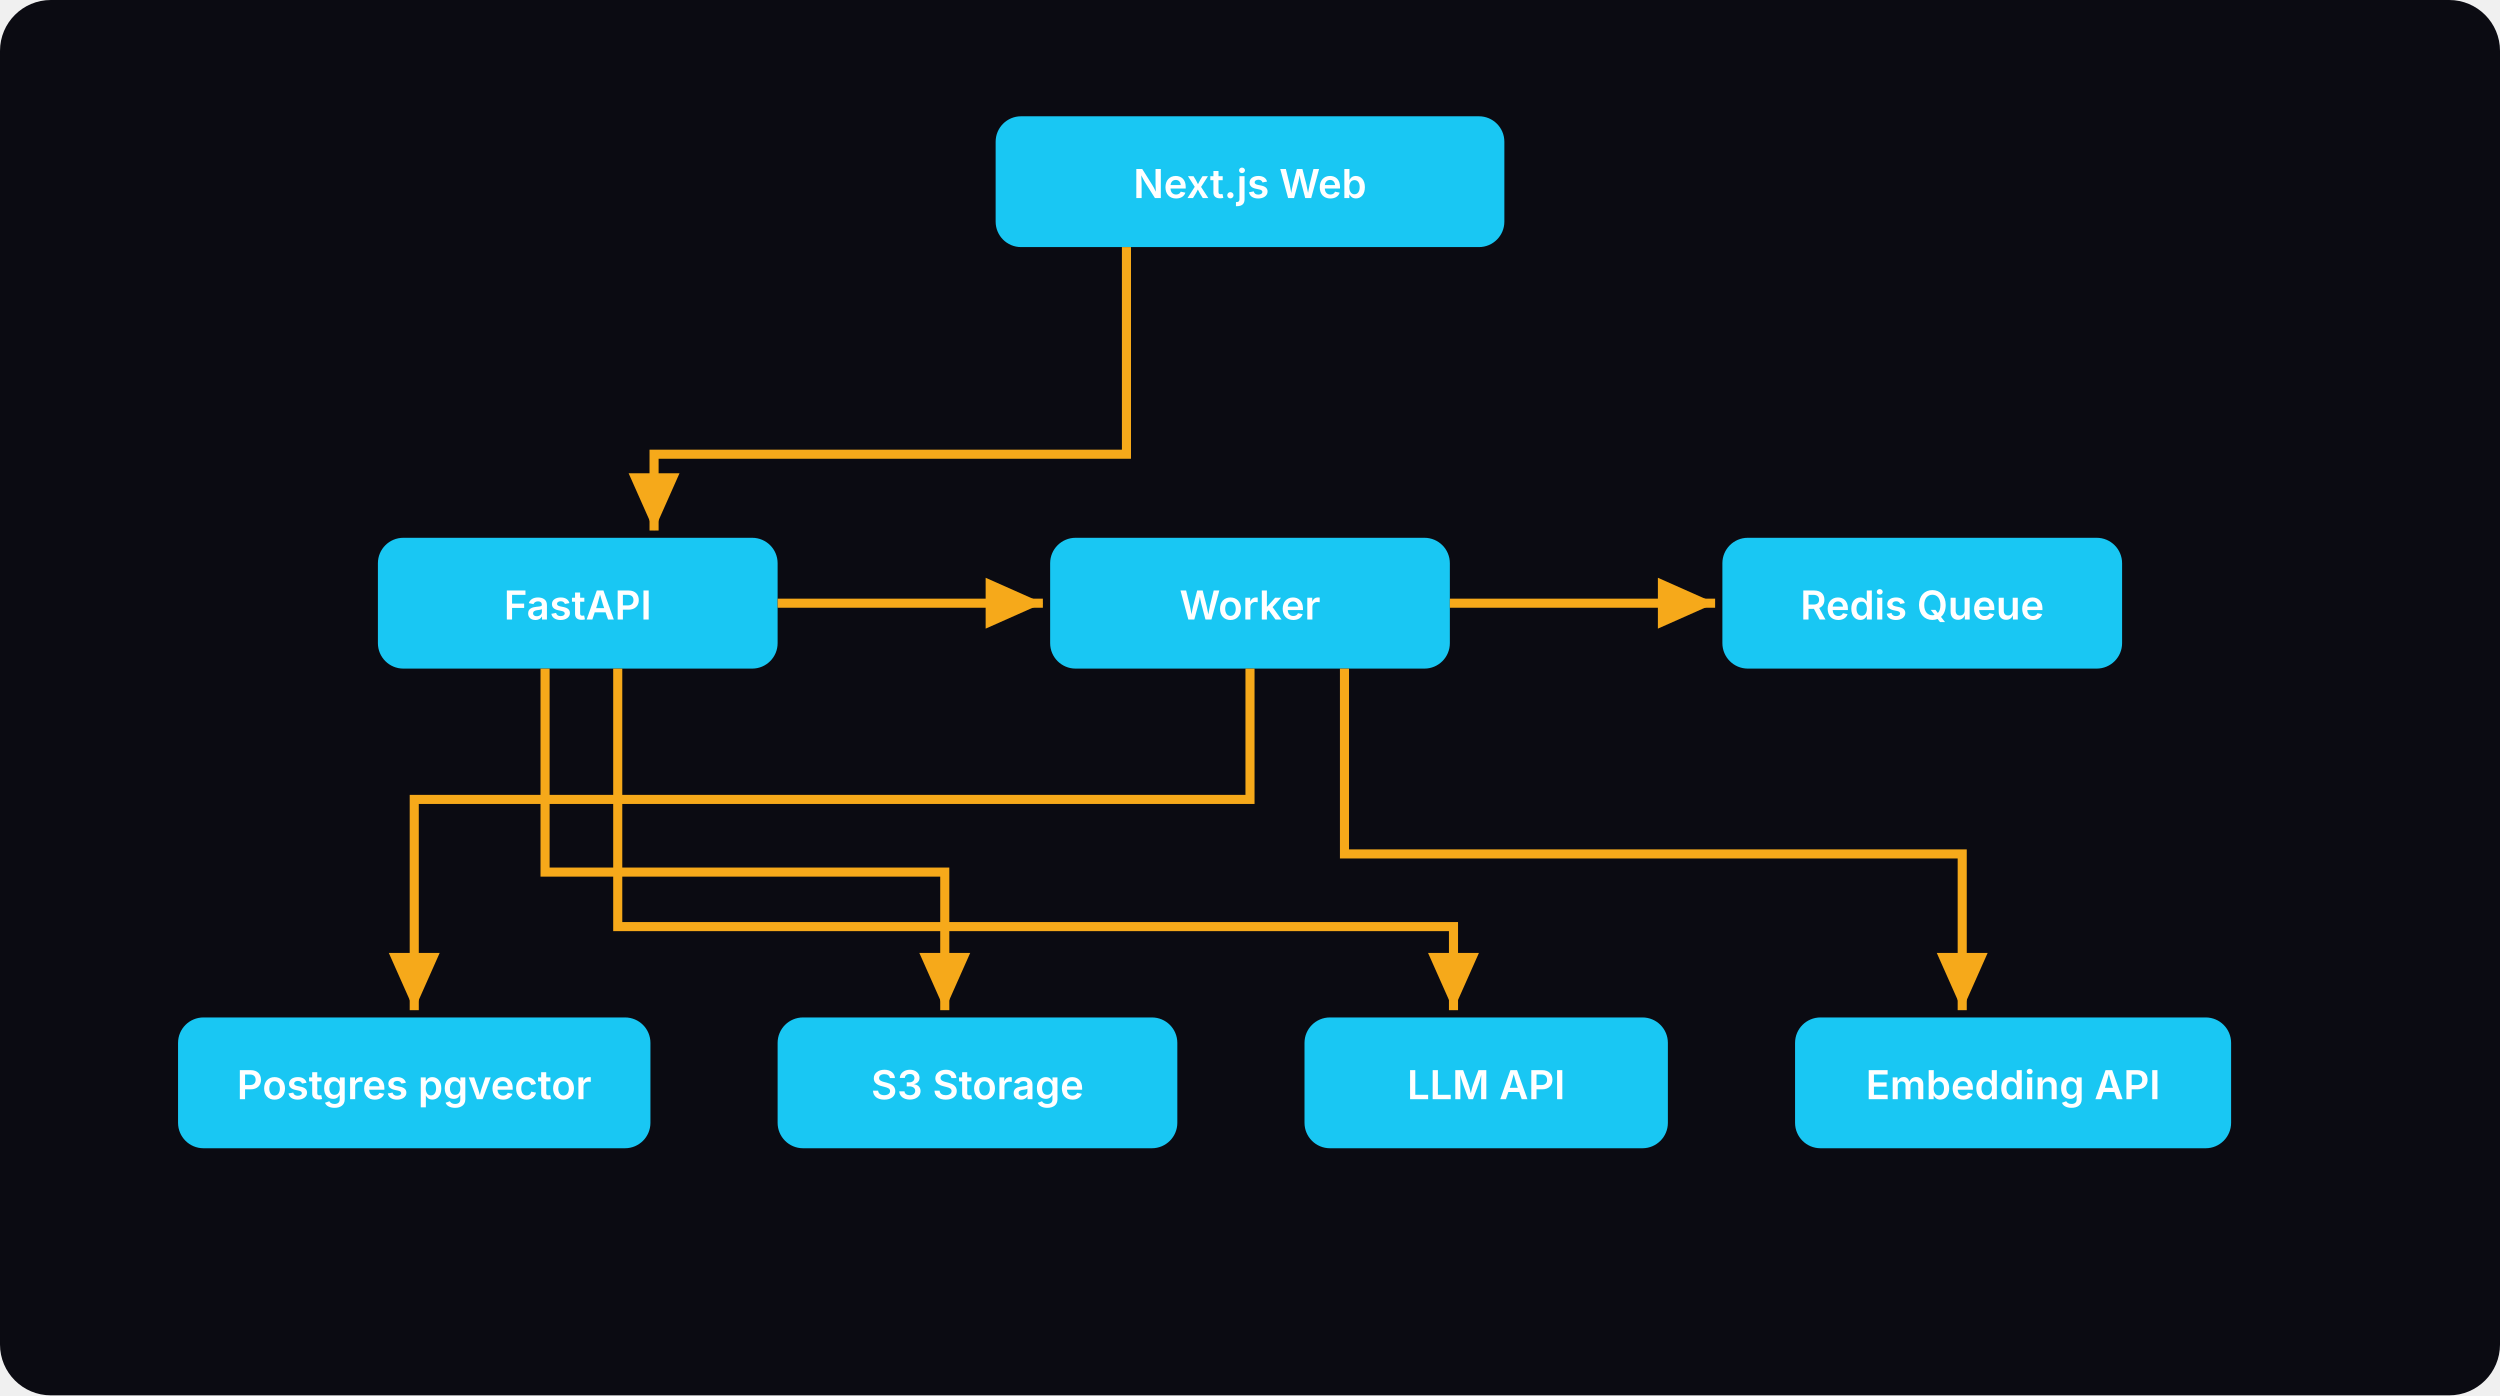
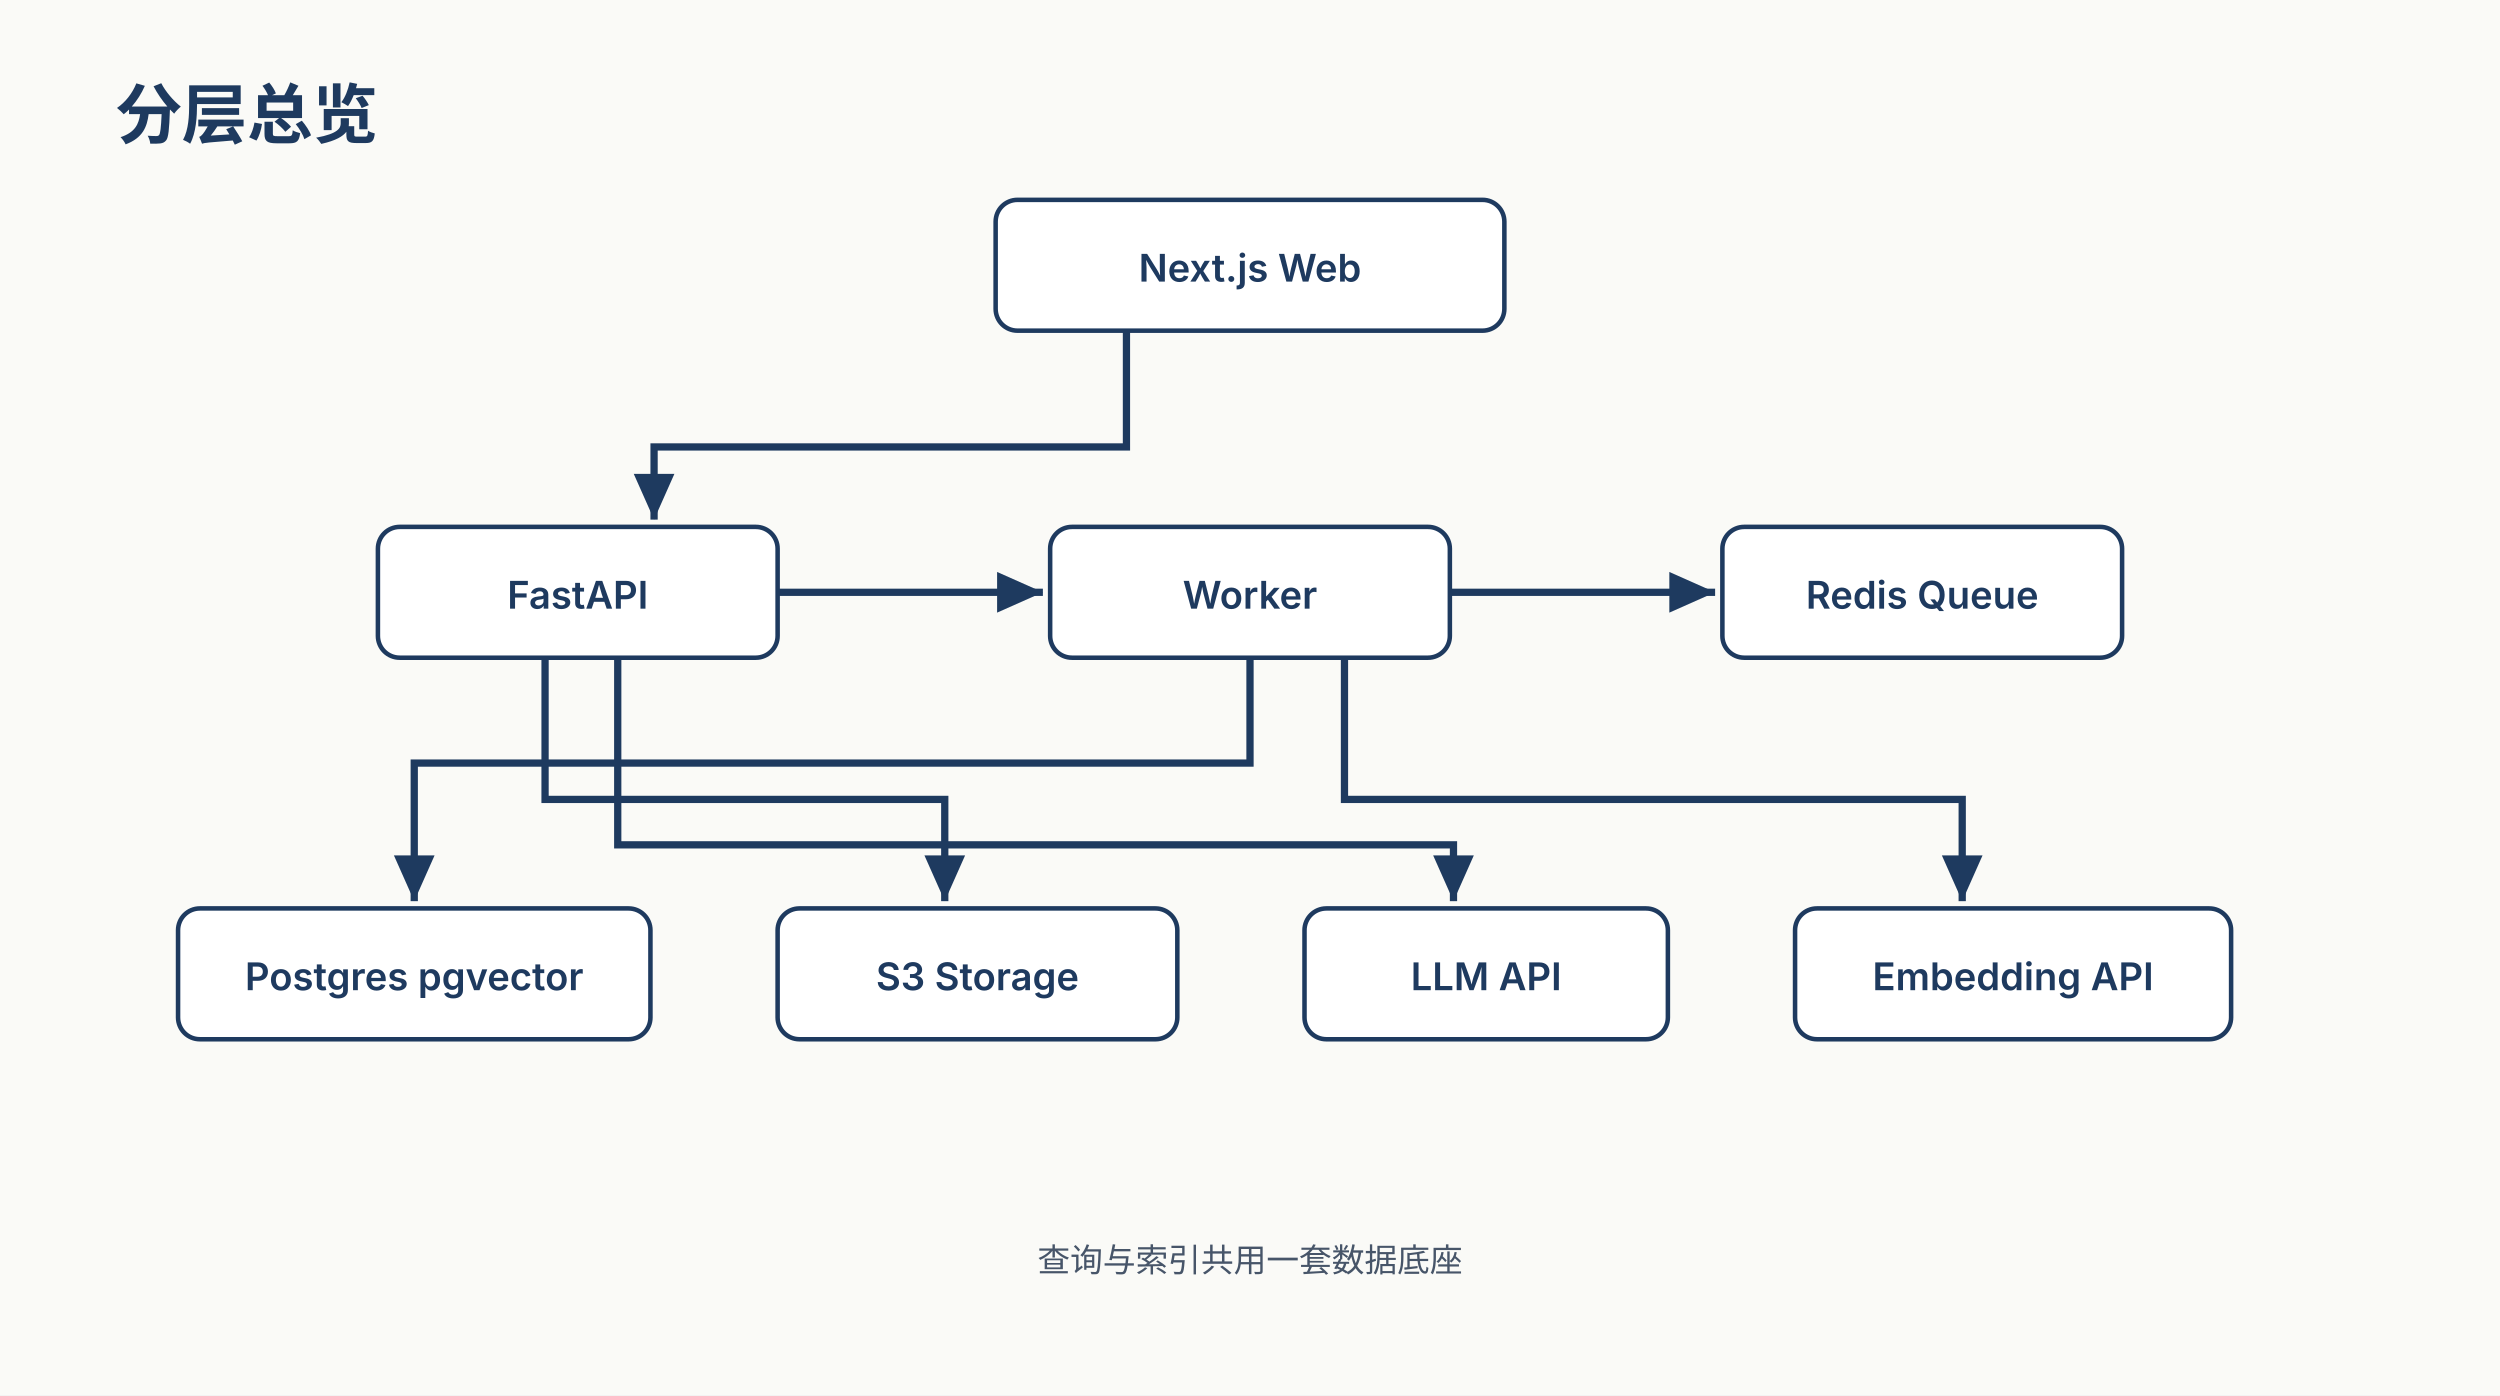
<svg xmlns="http://www.w3.org/2000/svg" width="1376" height="768" viewBox="0 0 1376 768">
  <defs>
    <marker id="arr" viewBox="0 0 10 10" refX="9" refY="5" markerWidth="7" markerHeight="7" orient="auto-start-reverse">
-       <path d="M 0 1 L 9 5 L 0 9 z" fill="#F6A91A" />
+       <path d="M 0 1 L 9 5 L 0 9 z" fill="#1E3A5F" />
    </marker>
    <style>
-       .box { fill: #19C7F3; rx: 14; }
-       .lbl { fill: #FFFFFF; font-family: -apple-system, "Helvetica Neue", sans-serif; font-size: 22px; font-weight: 600; text-anchor: middle; }
-       .edge { stroke: #F6A91A; stroke-width: 5; fill: none; marker-end: url(#arr); }
+       .card { fill: #FFFFFF; stroke: #1E3A5F; stroke-width: 2.5; }
+       .lbl { fill: #1E3A5F; font-family: -apple-system, "PingFang SC", "Helvetica Neue", sans-serif; font-size: 21px; font-weight: 600; text-anchor: middle; }
+       .title { fill: #1E3A5F; font-family: -apple-system, "PingFang SC", sans-serif; font-size: 36px; font-weight: 700; }
+       .cap { fill: #475569; font-family: -apple-system, "PingFang SC", sans-serif; font-size: 18px; text-anchor: middle; }
+       .edge { stroke: #1E3A5F; stroke-width: 4; fill: none; marker-end: url(#arr); }
    </style>
  </defs>
-   <rect width="1376" height="768" rx="28" fill="#0B0B12" />
-   <rect class="box" x="548" y="64" width="280" height="72" rx="14" />
-   <text class="lbl" x="688" y="109">Next.js Web</text>
-   <rect class="box" x="208" y="296" width="220" height="72" rx="14" />
-   <text class="lbl" x="318" y="341">FastAPI</text>
-   <rect class="box" x="578" y="296" width="220" height="72" rx="14" />
-   <text class="lbl" x="688" y="341">Worker</text>
-   <rect class="box" x="948" y="296" width="220" height="72" rx="14" />
-   <text class="lbl" x="1058" y="341">Redis Queue</text>
-   <rect class="box" x="98" y="560" width="260" height="72" rx="14" />
-   <text class="lbl" x="228" y="605">Postgres pgvector</text>
-   <rect class="box" x="428" y="560" width="220" height="72" rx="14" />
-   <text class="lbl" x="538" y="605">S3 Storage</text>
-   <rect class="box" x="718" y="560" width="200" height="72" rx="14" />
-   <text class="lbl" x="818" y="605">LLM API</text>
-   <rect class="box" x="988" y="560" width="240" height="72" rx="14" />
-   <text class="lbl" x="1108" y="605">Embedding API</text>
-   <path class="edge" d="M 620 136 L 620 250 L 360 250 L 360 292" />
-   <path class="edge" d="M 428 332 L 574 332" />
-   <path class="edge" d="M 798 332 L 944 332" />
-   <path class="edge" d="M 300 368 L 300 480 L 520 480 L 520 556" />
-   <path class="edge" d="M 340 368 L 340 510 L 800 510 L 800 556" />
-   <path class="edge" d="M 688 368 L 688 440 L 228 440 L 228 556" />
-   <path class="edge" d="M 740 368 L 740 470 L 1080 470 L 1080 556" />
+   <rect width="1376" height="768" fill="#FAFAF7" />
+   <text class="title" x="64" y="76">分层总览</text>
+   <rect class="card" x="548" y="110" width="280" height="72" rx="12" />
+   <text class="lbl" x="688" y="155">Next.js Web</text>
+   <rect class="card" x="208" y="290" width="220" height="72" rx="12" />
+   <text class="lbl" x="318" y="335">FastAPI</text>
+   <rect class="card" x="578" y="290" width="220" height="72" rx="12" />
+   <text class="lbl" x="688" y="335">Worker</text>
+   <rect class="card" x="948" y="290" width="220" height="72" rx="12" />
+   <text class="lbl" x="1058" y="335">Redis Queue</text>
+   <rect class="card" x="98" y="500" width="260" height="72" rx="12" />
+   <text class="lbl" x="228" y="545">Postgres pgvector</text>
+   <rect class="card" x="428" y="500" width="220" height="72" rx="12" />
+   <text class="lbl" x="538" y="545">S3 Storage</text>
+   <rect class="card" x="718" y="500" width="200" height="72" rx="12" />
+   <text class="lbl" x="818" y="545">LLM API</text>
+   <rect class="card" x="988" y="500" width="240" height="72" rx="12" />
+   <text class="lbl" x="1108" y="545">Embedding API</text>
+   <path class="edge" d="M 620 182 L 620 246 L 360 246 L 360 286" />
+   <path class="edge" d="M 428 326 L 574 326" />
+   <path class="edge" d="M 798 326 L 944 326" />
+   <path class="edge" d="M 300 362 L 300 440 L 520 440 L 520 496" />
+   <path class="edge" d="M 340 362 L 340 465 L 800 465 L 800 496" />
+   <path class="edge" d="M 688 362 L 688 420 L 228 420 L 228 496" />
+   <path class="edge" d="M 740 362 L 740 440 L 1080 440 L 1080 496" />
+   <text class="cap" x="688" y="700">查询与索引共用一套数据底座</text>
</svg>
